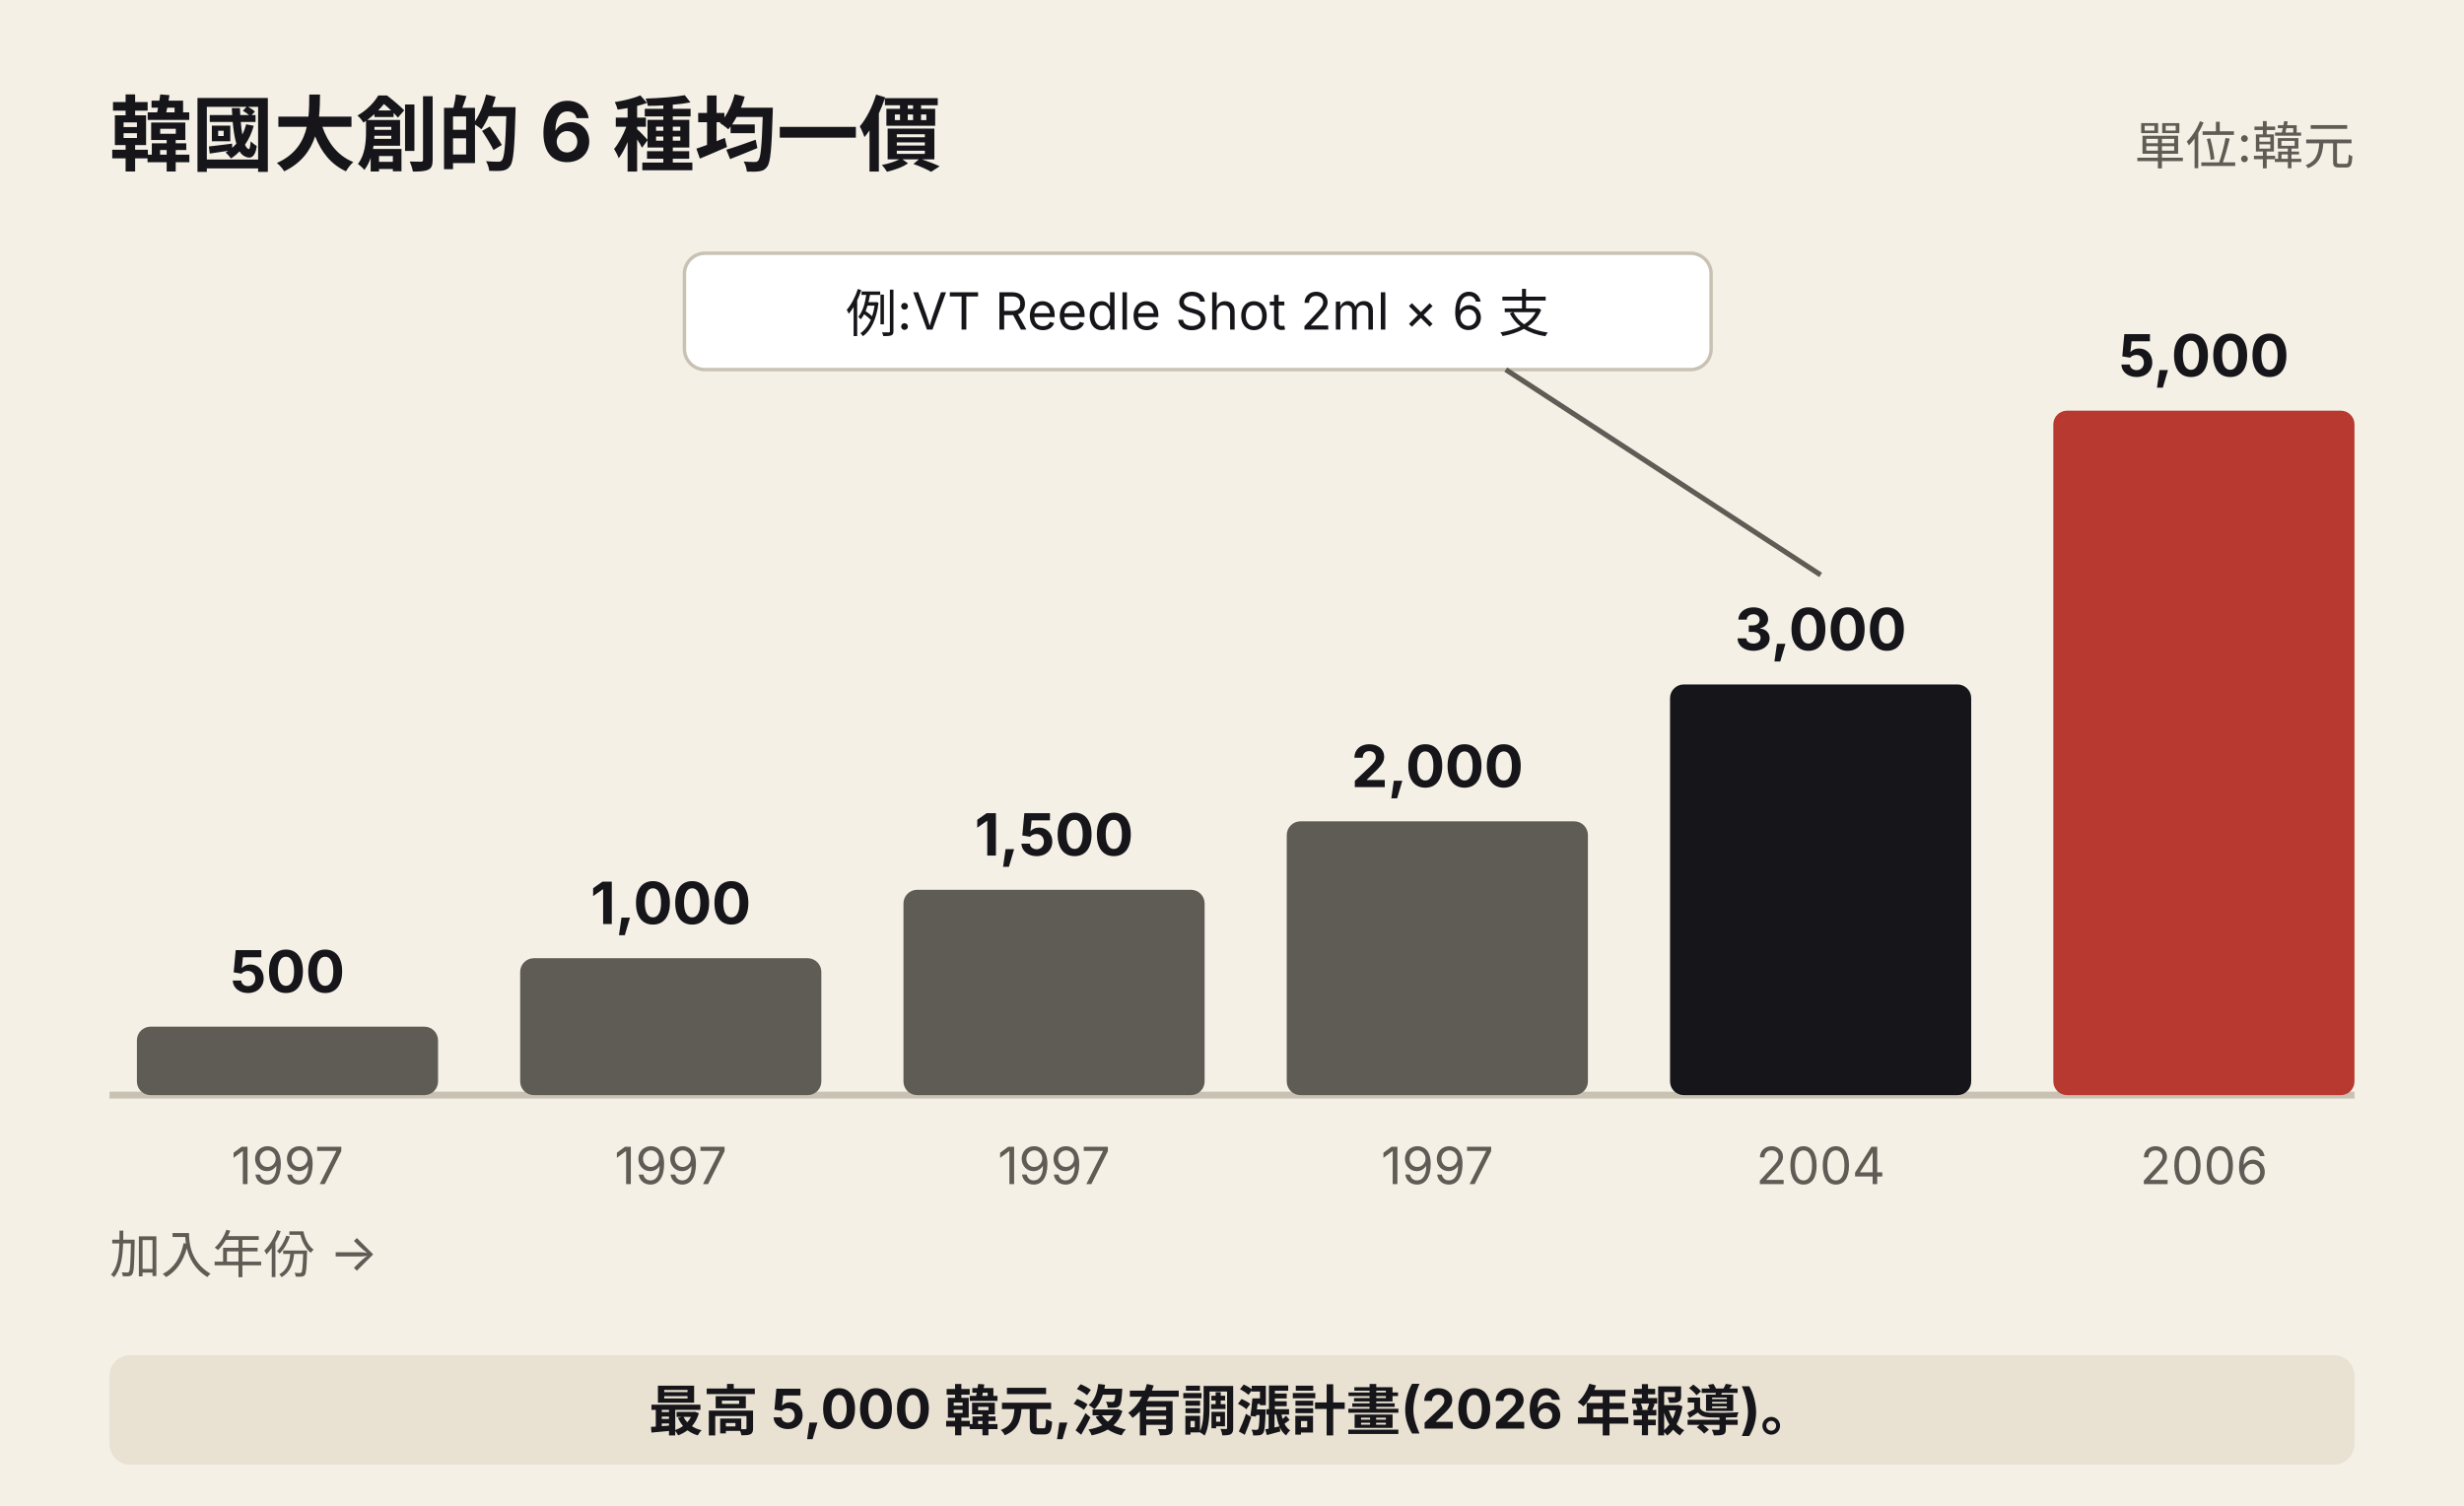
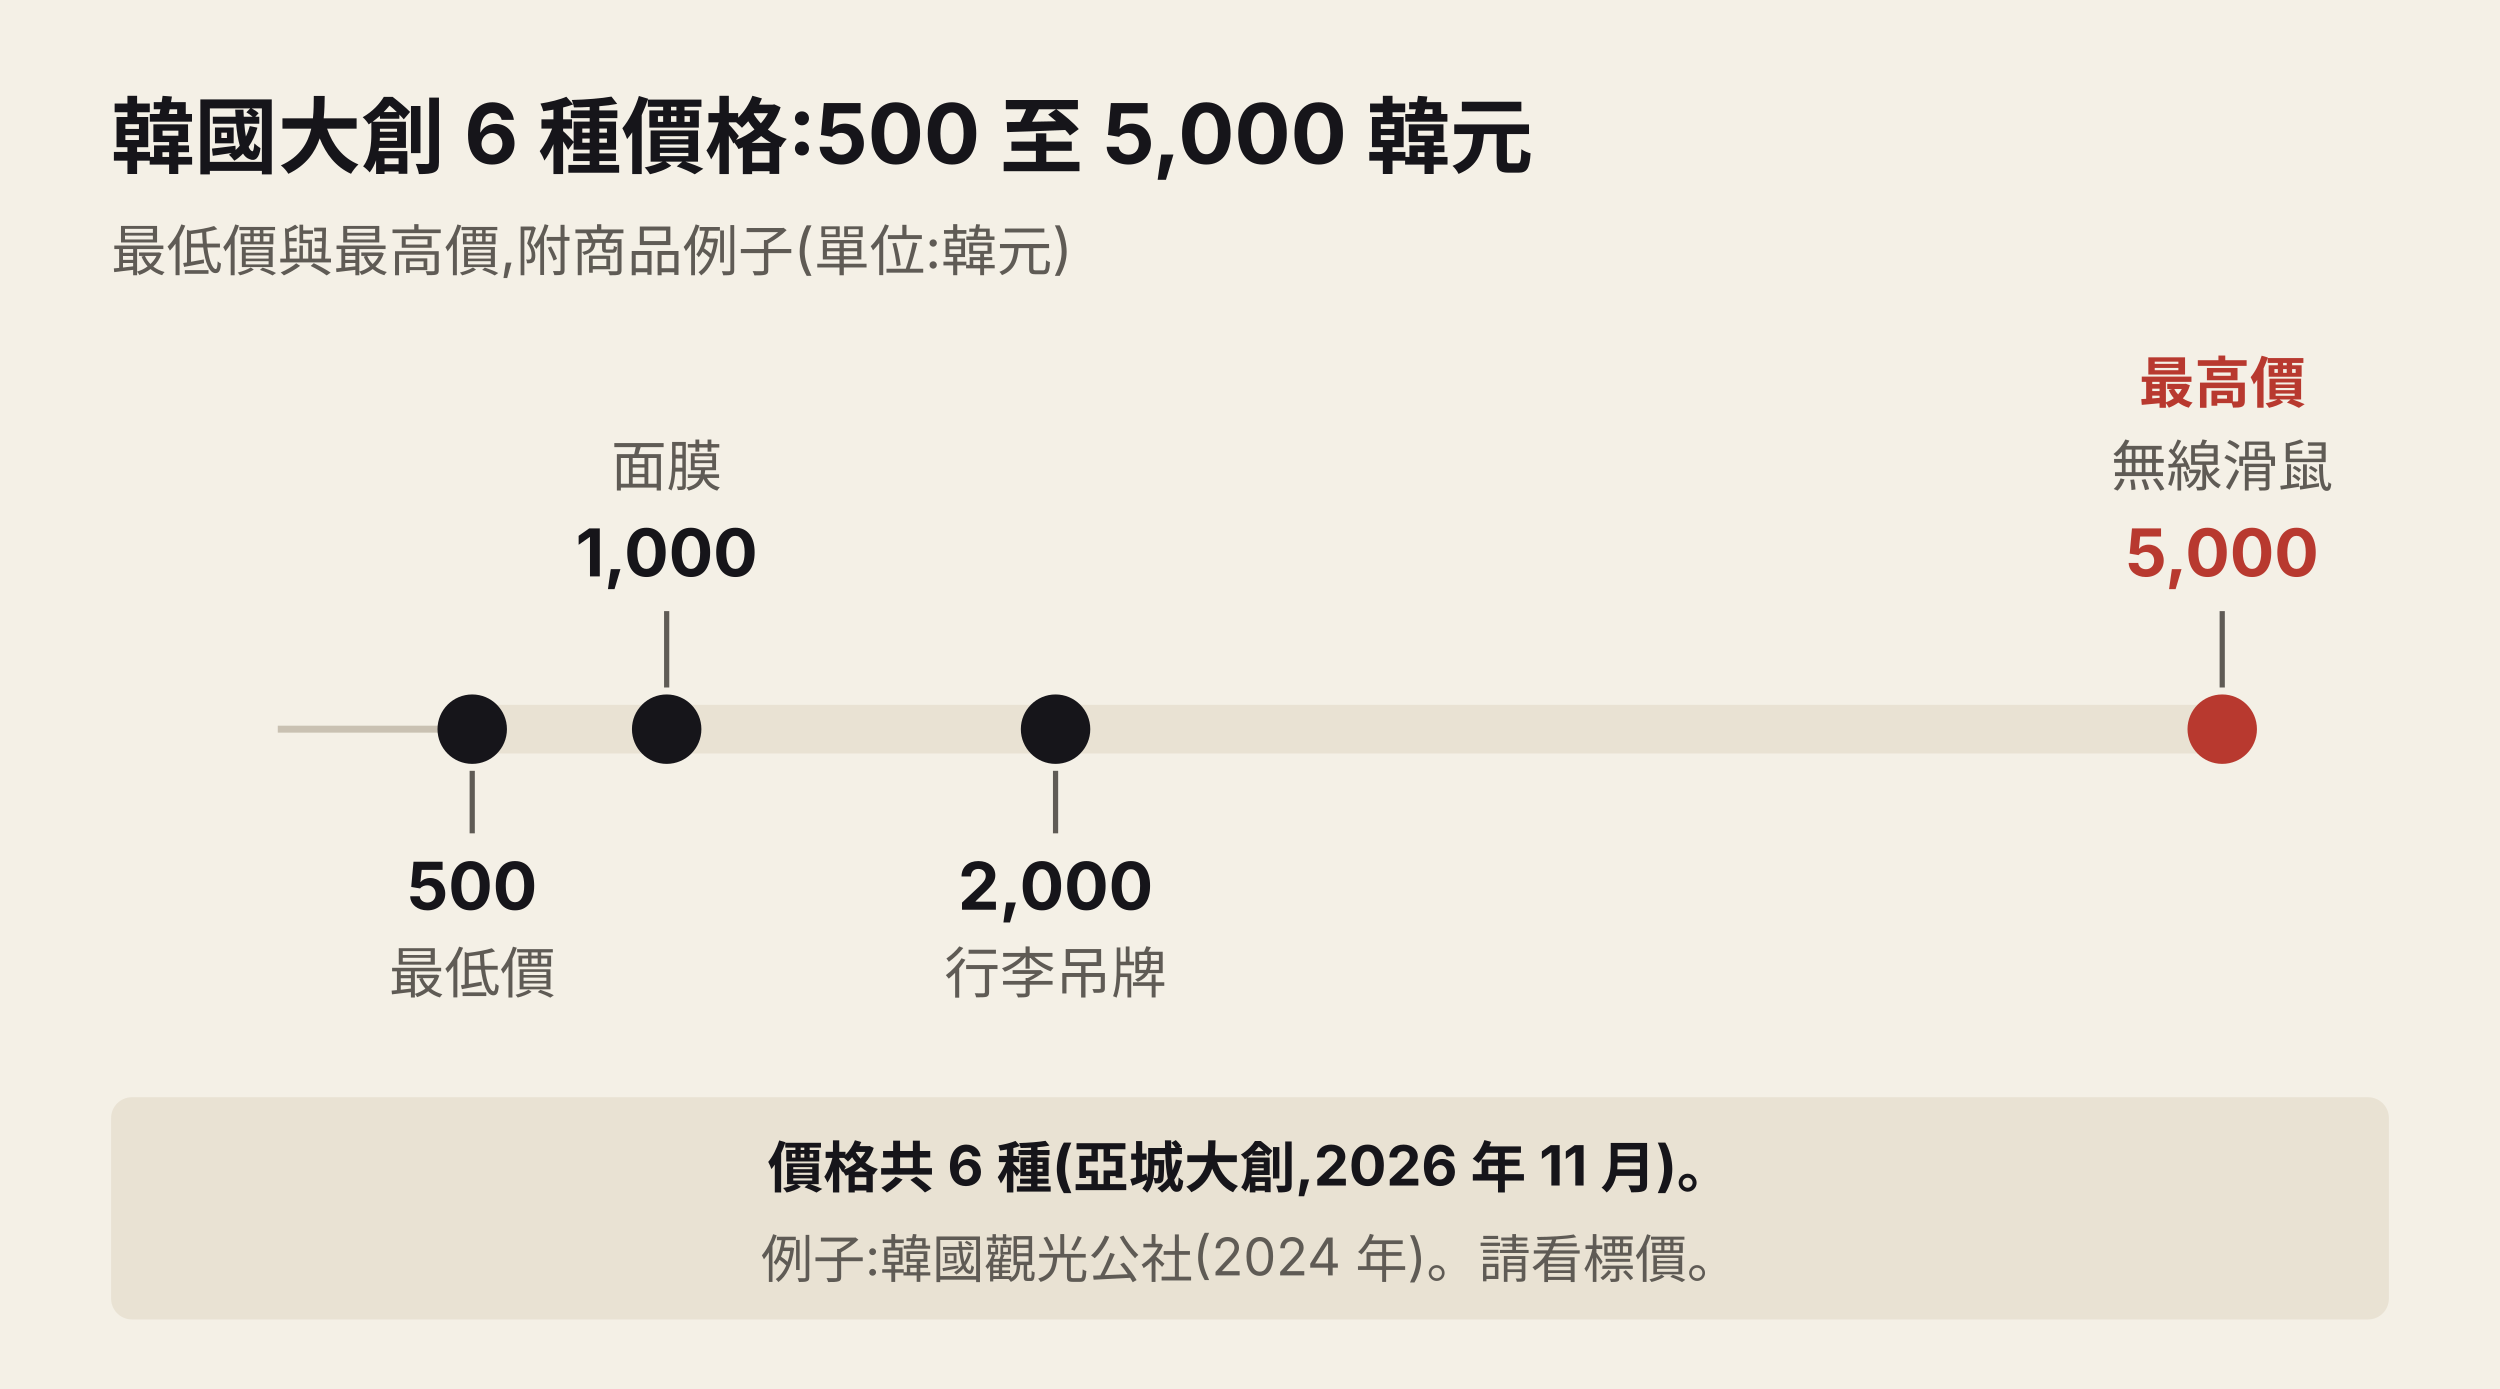
- <svg xmlns="http://www.w3.org/2000/svg" viewBox="0 0 720 440" role="img" aria-label="韓國大創的 6 種均一價" font-family="system-ui, -apple-system, &quot;Noto Sans KR&quot;, &quot;Noto Sans JP&quot;, &quot;Noto Sans TC&quot;, sans-serif">
-   <rect width="720" height="440" fill="#f4f0e6" />
-   <text x="32" y="48" font-size="24" fill="#16151a" font-weight="bold" text-anchor="start">韓國大創的 6 種均一價</text>
-   <text x="688" y="48" font-size="15" fill="#5f5b55" font-weight="normal" text-anchor="end">單位:韓元</text>
-   <line x1="32" y1="320" x2="688" y2="320" stroke="#c9c1b2" stroke-width="2" />
-   <rect x="40" y="300" width="88" height="20" rx="4" fill="#5f5b55" />
-   <text x="84.0" y="290.0" font-size="17" fill="#16151a" font-weight="bold" text-anchor="middle">500</text>
-   <text x="84.0" y="346" font-size="15" fill="#5f5b55" font-weight="normal" text-anchor="middle">1997</text>
-   <rect x="152" y="280" width="88" height="40" rx="4" fill="#5f5b55" />
-   <text x="196.0" y="270.0" font-size="17" fill="#16151a" font-weight="bold" text-anchor="middle">1,000</text>
-   <text x="196.0" y="346" font-size="15" fill="#5f5b55" font-weight="normal" text-anchor="middle">1997</text>
-   <rect x="264" y="260" width="88" height="60" rx="4" fill="#5f5b55" />
-   <text x="308.0" y="250.0" font-size="17" fill="#16151a" font-weight="bold" text-anchor="middle">1,500</text>
-   <text x="308.0" y="346" font-size="15" fill="#5f5b55" font-weight="normal" text-anchor="middle">1997</text>
-   <rect x="376" y="240" width="88" height="80" rx="4" fill="#5f5b55" />
-   <text x="420.0" y="230.0" font-size="17" fill="#16151a" font-weight="bold" text-anchor="middle">2,000</text>
-   <text x="420.0" y="346" font-size="15" fill="#5f5b55" font-weight="normal" text-anchor="middle">1997</text>
-   <rect x="488" y="200" width="88" height="120" rx="4" fill="#16151a" />
-   <text x="532.0" y="190.0" font-size="17" fill="#16151a" font-weight="bold" text-anchor="middle">3,000</text>
-   <text x="532.0" y="346" font-size="15" fill="#5f5b55" font-weight="normal" text-anchor="middle">2004</text>
-   <rect x="600" y="120" width="88" height="200" rx="4" fill="#b8392f" />
-   <text x="644.0" y="110.0" font-size="17" fill="#16151a" font-weight="bold" text-anchor="middle">5,000</text>
-   <text x="644.0" y="346" font-size="15" fill="#5f5b55" font-weight="normal" text-anchor="middle">2006</text>
-   <text x="32" y="372" font-size="15" fill="#5f5b55" font-weight="normal" text-anchor="start">加入年份 →</text>
-   <rect x="200" y="74" width="300" height="34" rx="6" fill="#ffffff" stroke="#c9c1b2" />
-   <text x="350" y="97" font-size="15" fill="#16151a" font-weight="normal" text-anchor="middle">例:VT Reedle Shot 2ml × 6 支</text>
-   <line x1="440" y1="108" x2="532.0" y2="168" stroke="#5f5b55" stroke-width="1.5" />
-   <rect x="32" y="396" width="656" height="32" rx="6" fill="#e9e2d3" />
-   <text x="360" y="418" font-size="16" fill="#16151a" font-weight="bold" text-anchor="middle">最高 5,000 韓元,沒有調漲計畫(2026 年報導)。</text>
+ <svg xmlns="http://www.w3.org/2000/svg" viewBox="0 0 720 400" role="img" aria-label="韓國大創 6 種價格:500 至 5,000 韓元" font-family="system-ui, -apple-system, &quot;Noto Sans KR&quot;, &quot;Noto Sans JP&quot;, &quot;Noto Sans TC&quot;, sans-serif">
+   <rect width="720" height="400" fill="#f4f0e6" />
+   <text x="32" y="48" font-size="24" fill="#16151a" font-weight="bold" text-anchor="start">韓國大創 6 種價格:500 至 5,000 韓元</text>
+   <text x="32" y="78" font-size="16" fill="#5f5b55" font-weight="normal" text-anchor="start">最低價與最高價,附商品例子(單位:韓元)</text>
+   <line x1="80" y1="210" x2="640" y2="210" stroke="#c9c1b2" stroke-width="2" />
+   <rect x="136.0" y="203" width="504.0" height="14" rx="7" fill="#e9e2d3" />
+   <circle cx="136" cy="210" r="10" fill="#16151a" />
+   <line x1="136" y1="222" x2="136" y2="240" stroke="#5f5b55" stroke-width="1.5" />
+   <text x="136" y="262" font-size="19" fill="#16151a" font-weight="bold" text-anchor="middle">500</text>
+   <text x="136" y="286" font-size="16" fill="#5f5b55" font-weight="normal" text-anchor="middle">最低價</text>
+   <circle cx="192" cy="210" r="10" fill="#16151a" />
+   <line x1="192" y1="198" x2="192" y2="176" stroke="#5f5b55" stroke-width="1.5" />
+   <text x="192" y="166" font-size="19" fill="#16151a" font-weight="bold" text-anchor="middle">1,000</text>
+   <text x="192" y="140" font-size="16" fill="#5f5b55" font-weight="normal" text-anchor="middle">面膜</text>
+   <circle cx="304" cy="210" r="10" fill="#16151a" />
+   <line x1="304" y1="222" x2="304" y2="240" stroke="#5f5b55" stroke-width="1.5" />
+   <text x="304" y="262" font-size="19" fill="#16151a" font-weight="bold" text-anchor="middle">2,000</text>
+   <text x="304" y="286" font-size="16" fill="#5f5b55" font-weight="normal" text-anchor="middle">行李吊牌</text>
+   <circle cx="640" cy="210" r="10" fill="#b8392f" />
+   <line x1="640" y1="198" x2="640" y2="176" stroke="#5f5b55" stroke-width="1.5" />
+   <text x="640" y="166" font-size="19" fill="#b8392f" font-weight="bold" text-anchor="middle">5,000</text>
+   <text x="640" y="140" font-size="16" fill="#5f5b55" font-weight="normal" text-anchor="middle">無線滑鼠</text>
+   <text x="640" y="116" font-size="16" fill="#b8392f" font-weight="bold" text-anchor="middle">最高價</text>
+   <rect x="32" y="316" width="656" height="64" rx="6" fill="#e9e2d3" />
+   <text x="360" y="342" font-size="16" fill="#16151a" font-weight="bold" text-anchor="middle">價格共 6 種(亞城大創,2026 年 11 月)。</text>
+   <text x="360" y="368" font-size="15" fill="#5f5b55" font-weight="normal" text-anchor="middle">例子:韓國觀光公社(2024 年)。請看標價。</text>
</svg>
